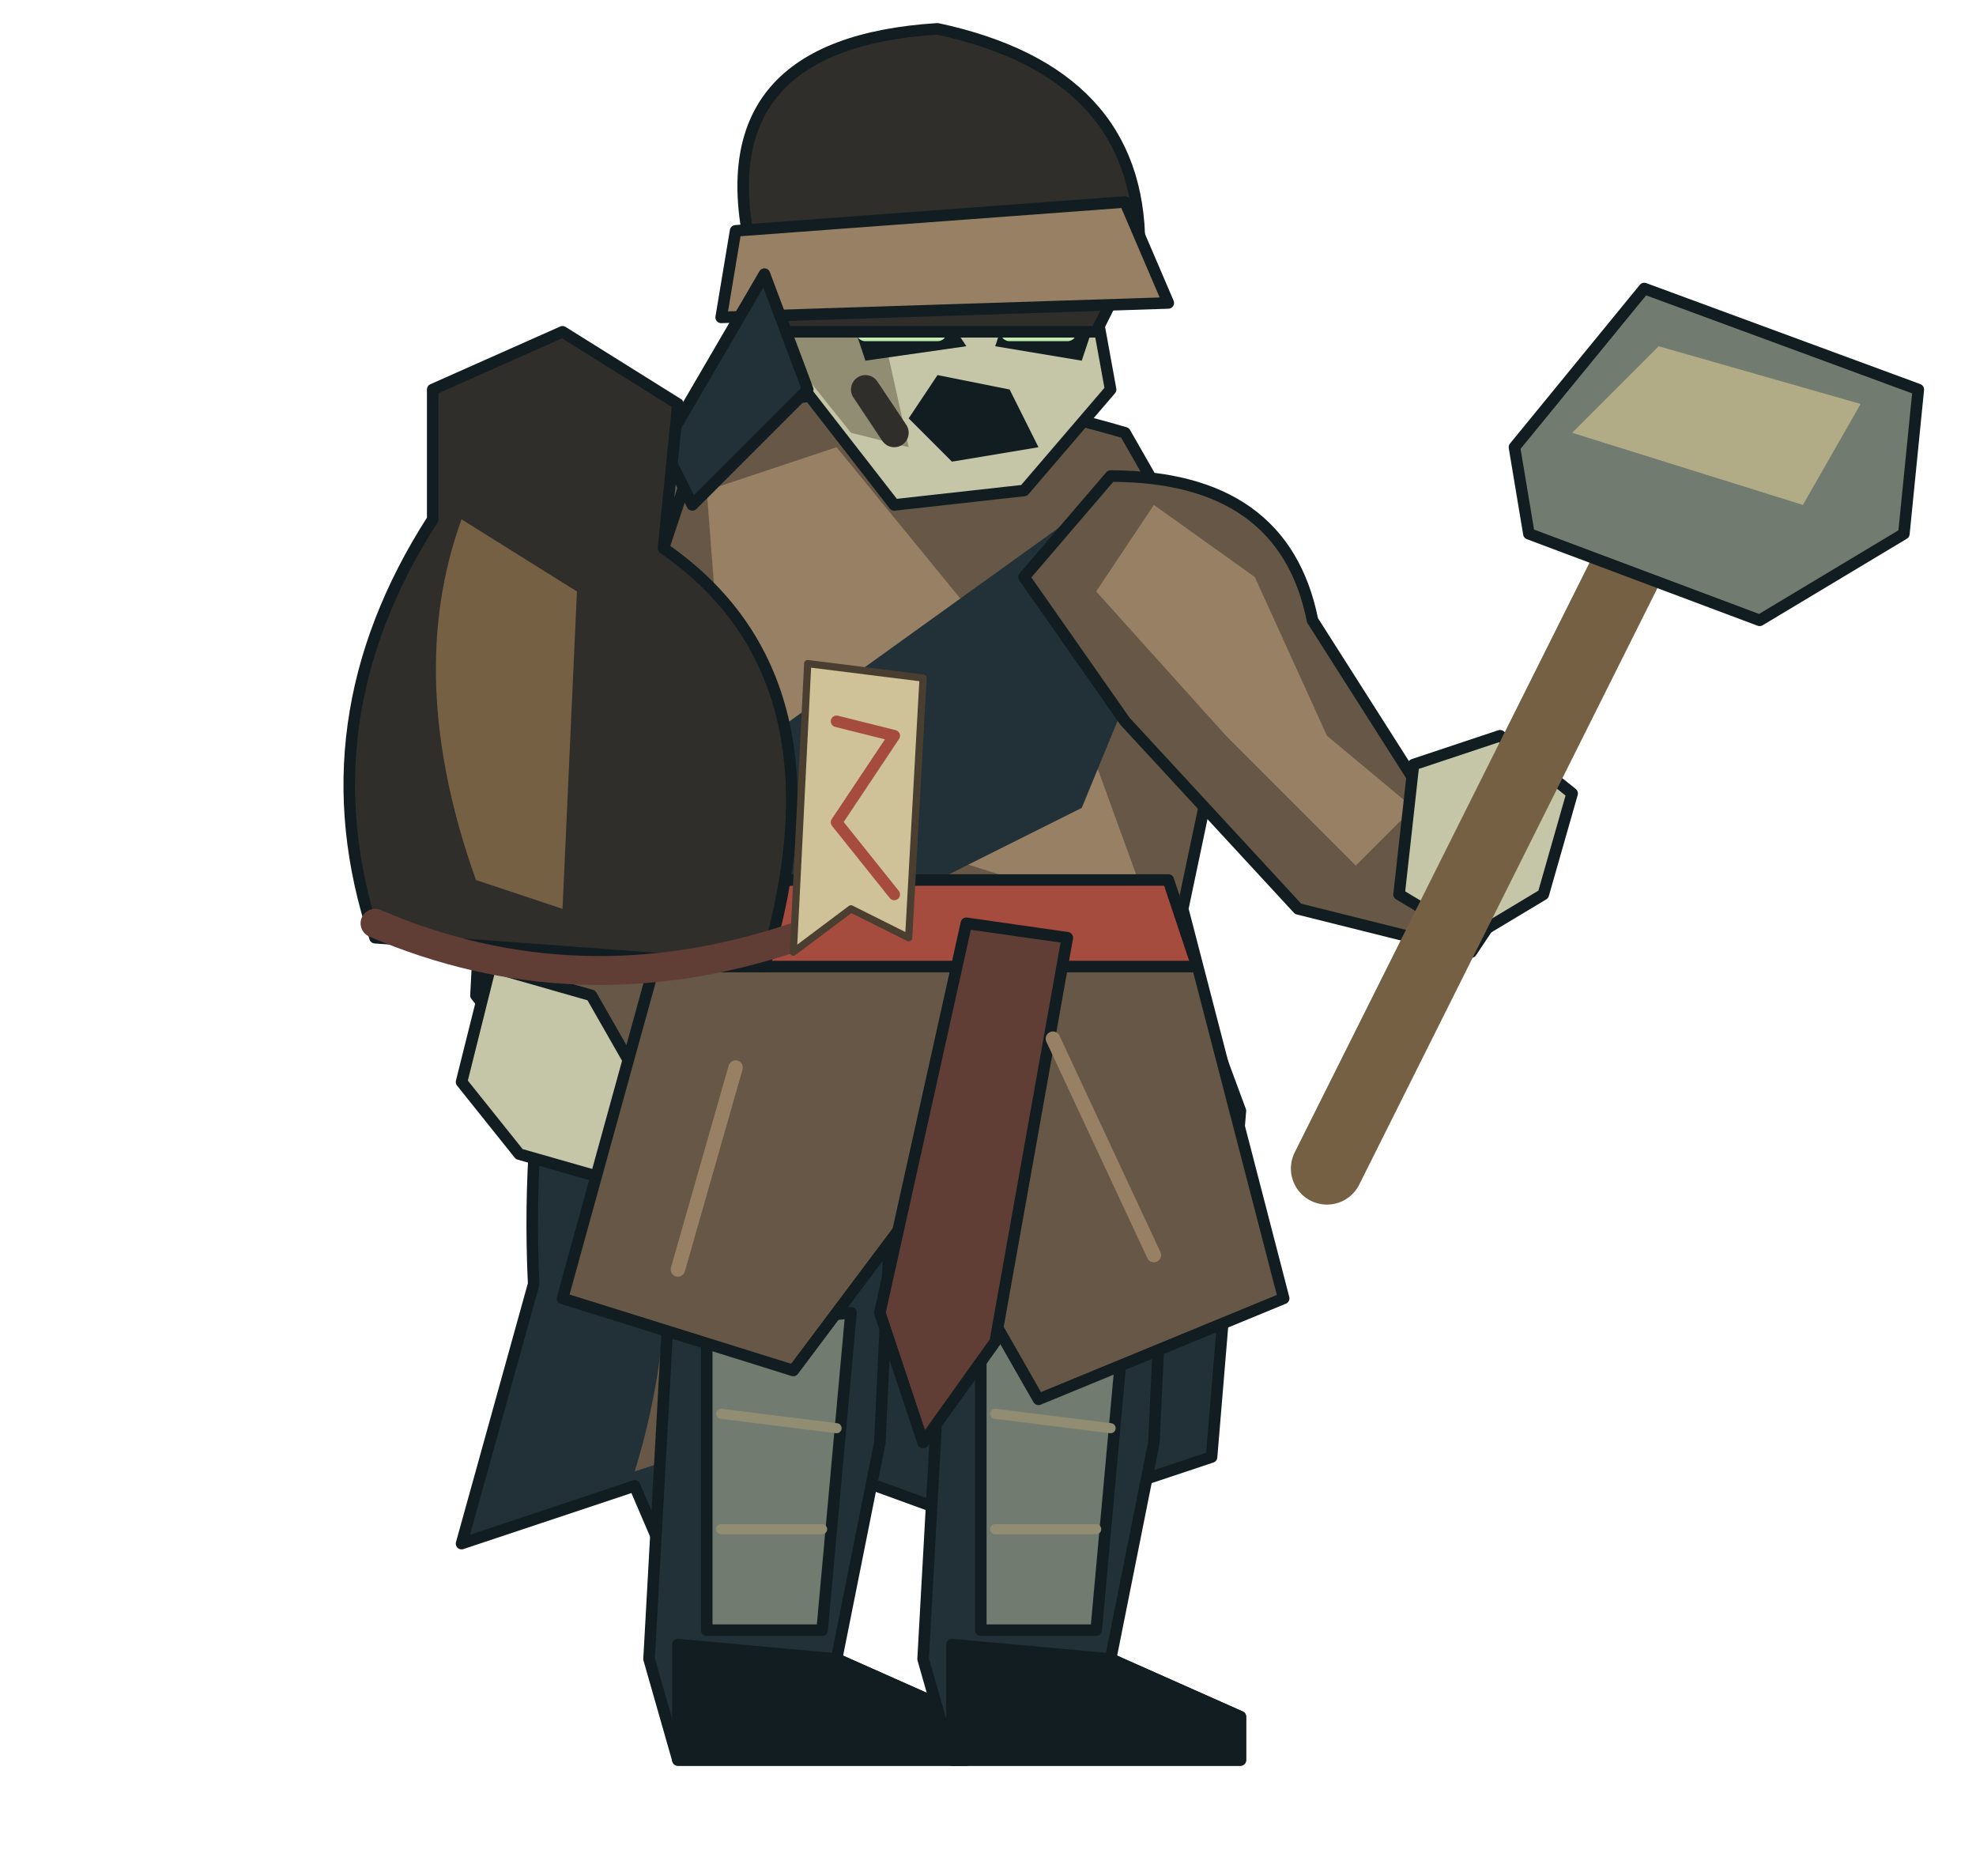
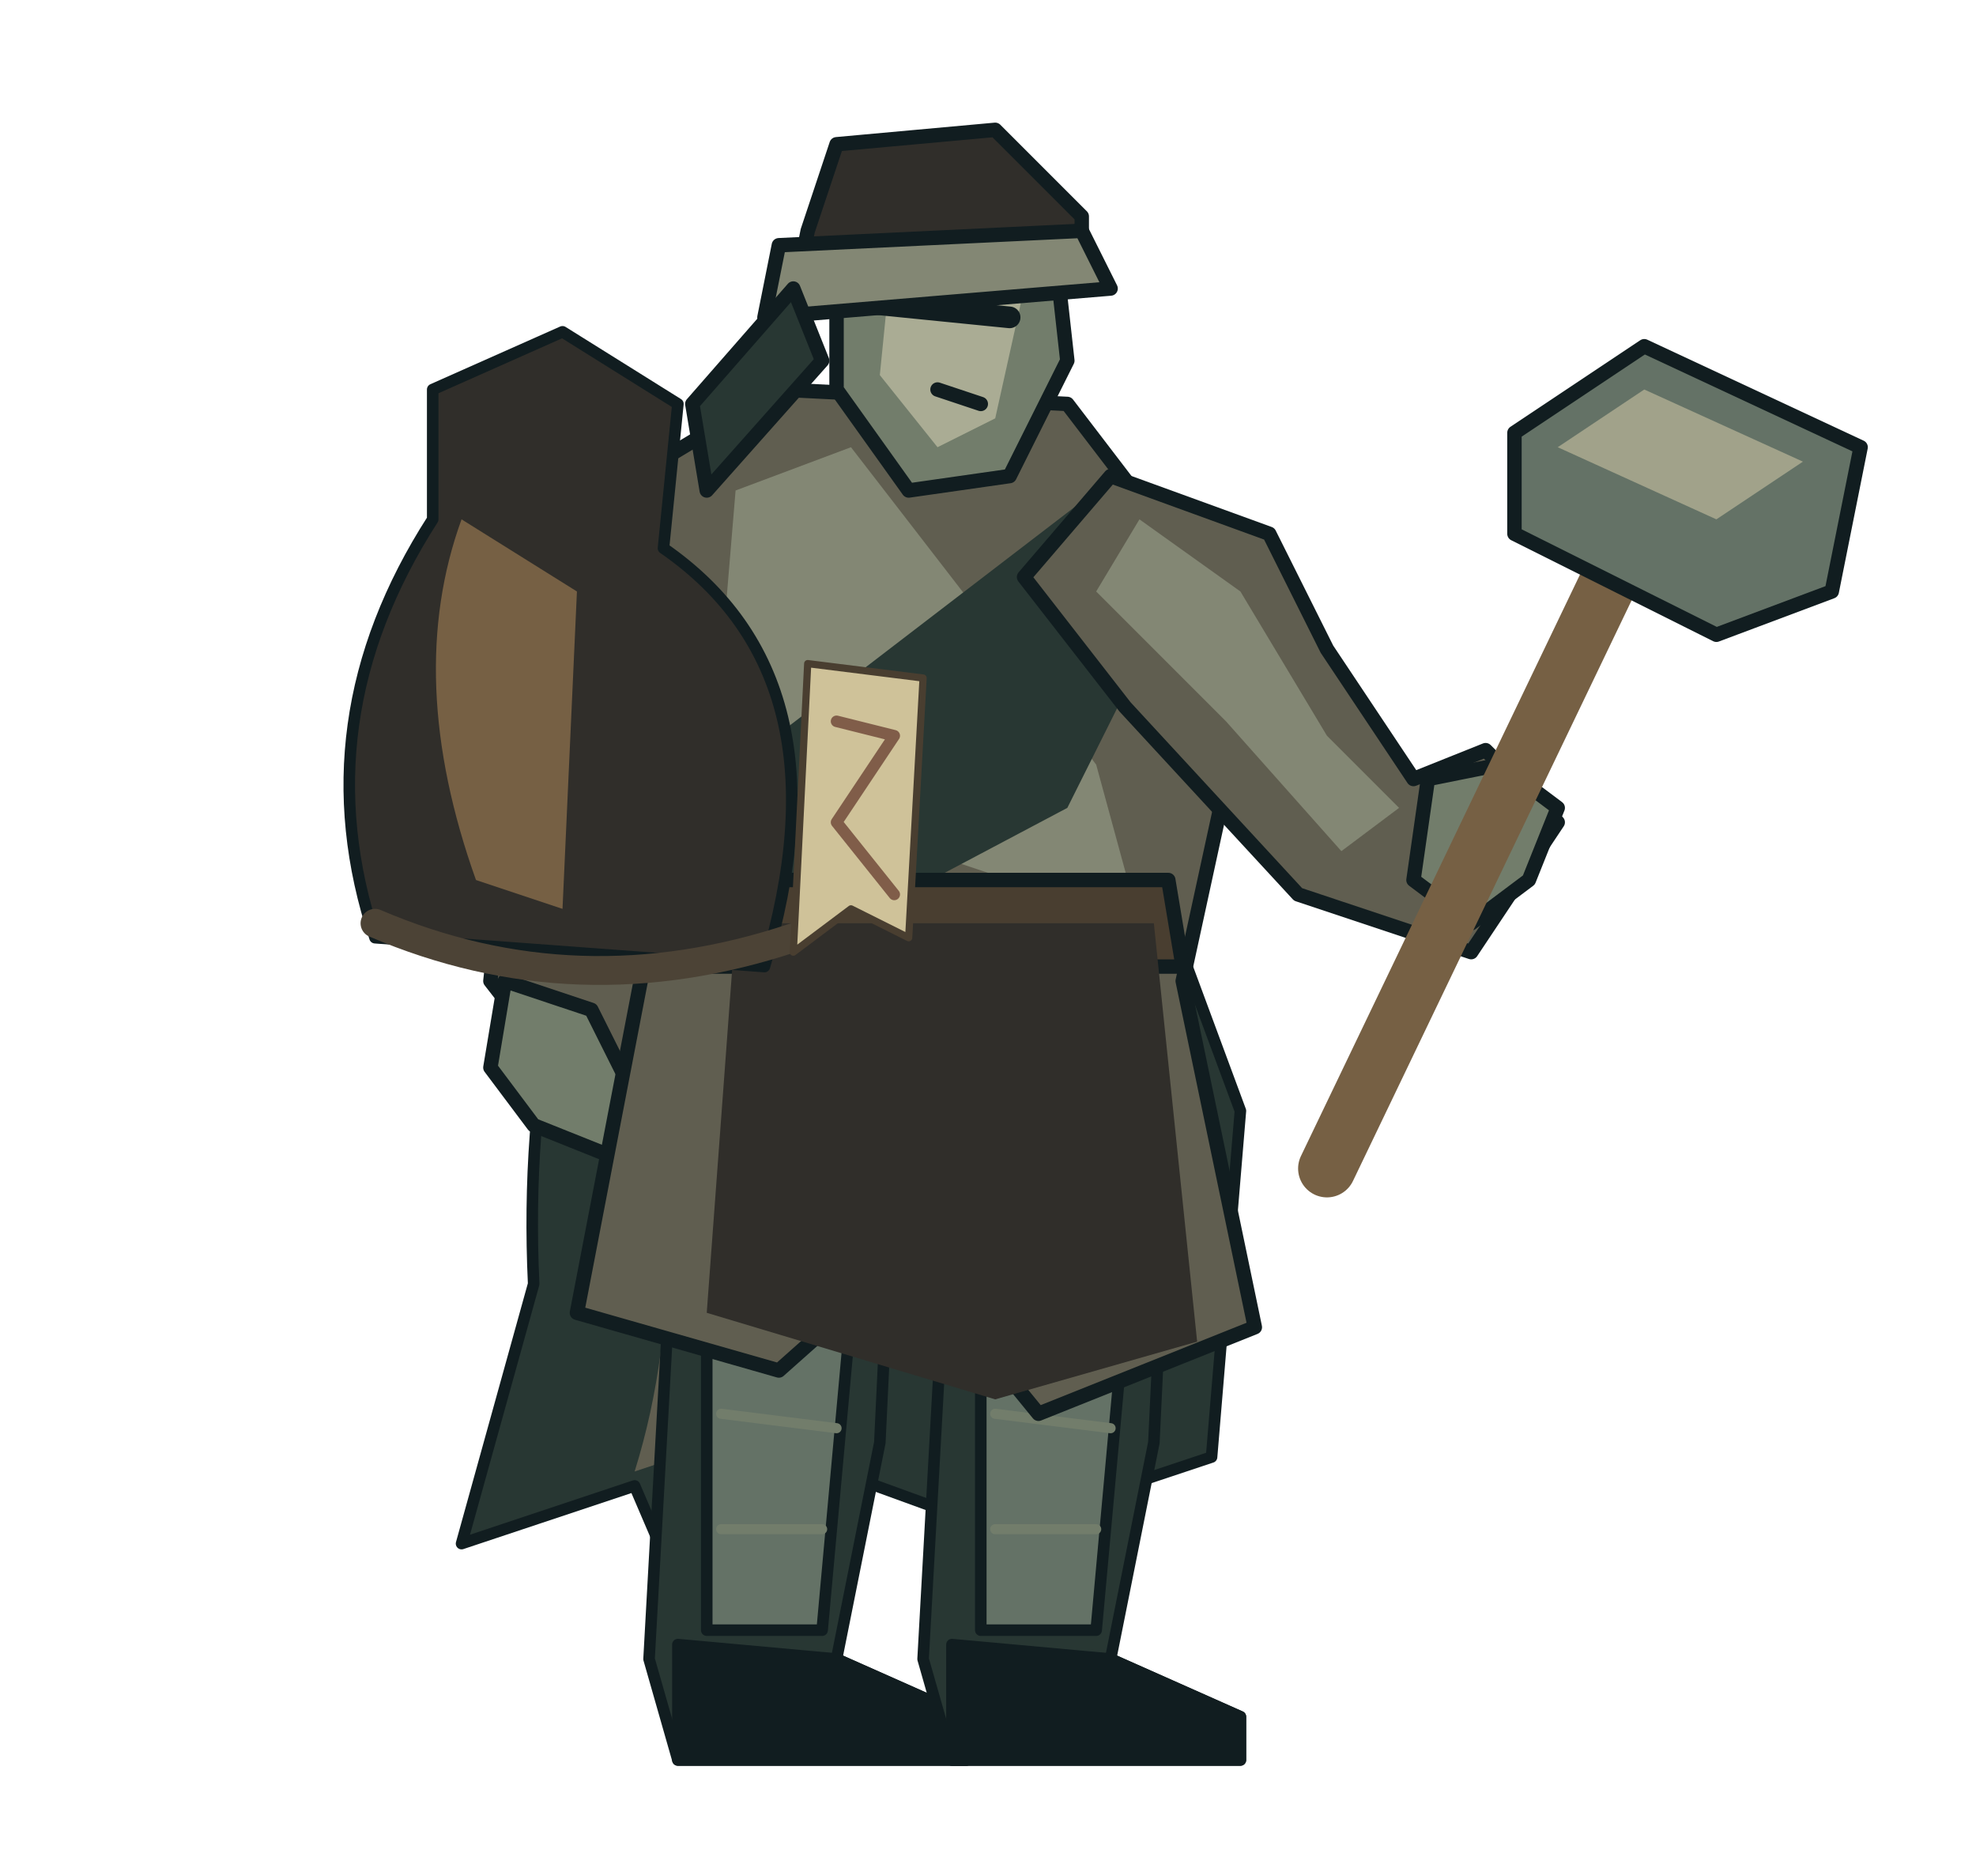
<svg xmlns="http://www.w3.org/2000/svg" viewBox="-65 -122 137 130" role="img">
  <g id="back-skirt" stroke-linejoin="round" stroke-linecap="round">
-     <path d="M-20 -72 Q-29 -54 -28 -33 L-33 -15 -21 -19 -18 -12 -7 -20 4 -16 19 -21 21 -45 11 -72Z" fill="#213137" stroke="#111d20" stroke-width="0.8" data-lod="0" />
-     <path d="M-22 -57 Q-16 -36 -21 -20 L-12 -23 -7 -19 -8 -48Z" fill="#665746" stroke="none" stroke-width="0.8" data-lod="0" />
+     <path d="M-20 -72 Q-29 -54 -28 -33 L-33 -15 -21 -19 -18 -12 -7 -20 4 -16 19 -21 21 -45 11 -72Z" fill="#283733" stroke="#111d20" stroke-width="0.8" data-lod="0" />
+     <path d="M-22 -57 Q-16 -36 -21 -20 L-12 -23 -7 -19 -8 -48Z" fill="#605e50" stroke="none" stroke-width="0.8" data-lod="0" />
  </g>
  <g id="back-arm" stroke-linejoin="round" stroke-linecap="round">
-     <path d="M-15 -90 Q-29 -89 -31 -72 L-32 -53 -24 -43 -17 -49 -21 -64 -9 -80Z" fill="#665746" stroke="#111d20" stroke-width="0.8" data-lod="0" />
-     <path d="M-31 -55 L-24 -53 -20 -46 -22 -40 -29 -42 -33 -47Z" fill="#c5c5a8" stroke="#111d20" stroke-width="0.8" data-lod="0" />
+     <path d="M-15 -89 L-24 -87 -29 -72 -31 -54 -24 -45 -18 -50 -21 -64 -10 -80Z" fill="#605e50" stroke="#111d20" stroke-width="1" data-lod="0" />
+     <path d="M-30 -54 L-24 -52 -21 -46 -23 -42 -28 -44 -31 -48Z" fill="#727d6b" stroke="#111d20" stroke-width="1" data-lod="0" />
  </g>
  <g id="left-leg" stroke-linejoin="round" stroke-linecap="round">
-     <path d="M-18 -43 L-3 -43 -4 -22 -7 -7 2 -3 2 0 -18 0 -20 -7 -19 -25Z" fill="#213137" stroke="#111d20" stroke-width="0.8" data-lod="0" />
-     <path d="M-16 -30 L-6 -31 -8 -9 -16 -9Z" fill="#727b70" stroke="#111d20" stroke-width="0.8" data-lod="0" />
-     <path d="M-15 -24 L-7 -23 M-15 -16 L-8 -16" fill="none" stroke="#918d73" stroke-width="0.7" data-lod="1" />
+     <path d="M-18 -43 L-3 -43 -4 -22 -7 -7 2 -3 2 0 -18 0 -20 -7 -19 -25Z" fill="#283733" stroke="#111d20" stroke-width="0.8" data-lod="0" />
+     <path d="M-16 -30 L-6 -31 -8 -9 -16 -9Z" fill="#647266" stroke="#111d20" stroke-width="0.8" data-lod="0" />
+     <path d="M-15 -24 L-7 -23 M-15 -16 L-8 -16" fill="none" stroke="#727d6b" stroke-width="0.7" data-lod="1" />
    <path d="M-18 -8 L-7 -7 2 -3 2 0 -18 0Z" fill="#111d20" stroke="#111d20" stroke-width="0.8" data-lod="0" />
  </g>
  <g id="right-leg" stroke-linejoin="round" stroke-linecap="round">
-     <path d="M1 -43 L16 -43 15 -22 12 -7 21 -3 21 0 1 0 -1 -7 0 -25Z" fill="#213137" stroke="#111d20" stroke-width="0.8" data-lod="0" />
-     <path d="M3 -30 L13 -31 11 -9 3 -9Z" fill="#727b70" stroke="#111d20" stroke-width="0.8" data-lod="0" />
-     <path d="M4 -24 L12 -23 M4 -16 L11 -16" fill="none" stroke="#918d73" stroke-width="0.7" data-lod="1" />
+     <path d="M1 -43 L16 -43 15 -22 12 -7 21 -3 21 0 1 0 -1 -7 0 -25Z" fill="#283733" stroke="#111d20" stroke-width="0.8" data-lod="0" />
+     <path d="M3 -30 L13 -31 11 -9 3 -9Z" fill="#647266" stroke="#111d20" stroke-width="0.8" data-lod="0" />
+     <path d="M4 -24 L12 -23 M4 -16 L11 -16" fill="none" stroke="#727d6b" stroke-width="0.7" data-lod="1" />
    <path d="M1 -8 L12 -7 21 -3 21 0 1 0Z" fill="#111d20" stroke="#111d20" stroke-width="0.8" data-lod="0" />
  </g>
  <g id="torso" stroke-linejoin="round" stroke-linecap="round">
-     <path d="M-16 -93 Q-4 -97 13 -92 L21 -78 17 -59 24 -32 7 -25 -1 -39 -10 -27 -26 -32 -18 -61 -21 -78Z" fill="#665746" stroke="#111d20" stroke-width="0.8" data-lod="0" />
-     <path d="M-16 -88 L-7 -91 11 -69 15 -58 -4 -64 -15 -75Z" fill="#988065" stroke="none" stroke-width="0.8" data-lod="0" />
-     <path d="M12 -88 L17 -83 10 -66 -8 -57 -20 -65Z" fill="#213137" stroke="none" stroke-width="0.8" data-lod="0" />
-     <path d="M-17 -61 L16 -61 18 -55 -18 -55Z" fill="#a64c3e" stroke="#111d20" stroke-width="0.8" data-lod="0" />
-     <path d="M2 -58 L9 -57 4 -29 -1 -22 -4 -31Z" fill="#603d35" stroke="#111d20" stroke-width="0.8" data-lod="0" />
-     <path d="M-14 -48 L-18 -34 M8 -50 L15 -35" fill="none" stroke="#988065" stroke-width="1" data-lod="1" />
+     <path d="M-21 -89 L-11 -95 9 -94 22 -77 17 -54 22 -30 7 -24 -2 -35 -11 -27 -25 -31 -20 -57 -25 -75Z" fill="#605e50" stroke="#111d20" stroke-width="1" data-lod="0" />
+     <path d="M-14 -88 L-6 -91 11 -69 14 -58 -4 -64 -15 -76Z" fill="#838774" stroke="none" stroke-width="1" data-lod="0" />
+     <path d="M11 -88 L17 -82 9 -66 -8 -57 -19 -65Z" fill="#283733" stroke="none" stroke-width="1" data-lod="0" />
+     <path d="M-17 -61 L16 -61 17 -55 -18 -55Z" fill="#493e30" stroke="#111d20" stroke-width="1" data-lod="0" />
+     <path d="M-14 -58 L15 -58 18 -29 4 -25 -16 -31Z" fill="#302e2a" stroke="none" stroke-width="1" data-lod="0" />
  </g>
  <g id="head" stroke-linejoin="round" stroke-linecap="round">
-     <path d="M-10 -108 Q-1 -113 10 -106 L12 -95 6 -88 -3 -87 -10 -96Z" fill="#c5c5a8" stroke="#111d20" stroke-width="0.8" data-lod="0" />
-     <path d="M-10 -103 L-4 -100 -2 -91 -6 -92 -10 -97Z" fill="#918d73" stroke="none" stroke-width="0.8" data-lod="0" />
-     <path d="M-6 -100 L0 -101 2 -98 -5 -97Z" fill="#111d20" stroke="none" stroke-width="0.8" data-lod="0" />
-     <path d="M5 -101 L11 -100 10 -97 4 -98Z" fill="#111d20" stroke="none" stroke-width="0.8" data-lod="0" />
-     <path d="M-5 -99 L0 -99 M5 -99 L9 -99" fill="none" stroke="#c3ebaf" stroke-width="1.3" data-lod="0" />
-     <path d="M0 -96 L5 -95 7 -91 1 -90 -2 -93Z" fill="#111d20" stroke="none" stroke-width="0.8" data-lod="0" />
-     <path d="M-8 -105 L-3 -103 M8 -104 L10 -102" fill="none" stroke="#603d35" stroke-width="0.8" data-lod="1" />
-     <path d="M-7 -105 L-4 -102 M7 -105 L9 -103 M-5 -95 L-3 -92" fill="none" stroke="#302e2a" stroke-width="2" data-lod="0" />
+     <path d="M-7 -107 L1 -110 8 -106 9 -97 5 -89 -2 -88 -7 -95Z" fill="#727d6b" stroke="#111d20" stroke-width="1" data-lod="0" />
+     <path d="M-3 -106 L3 -107 6 -102 4 -93 0 -91 -4 -96Z" fill="#aaac94" stroke="none" stroke-width="1" data-lod="0" />
+     <path d="M-5 -101 L5 -100" fill="none" stroke="#111d20" stroke-width="1.5" data-lod="0" />
+     <path d="M0 -95 L3 -94" fill="none" stroke="#111d20" stroke-width="1" data-lod="0" />
  </g>
  <g id="jeonrip" stroke-linejoin="round" stroke-linecap="round">
-     <path d="M-13 -105 Q-16 -119 0 -120 Q14 -117 14 -105 L11 -99 -11 -99Z" fill="#302e2a" stroke="#111d20" stroke-width="0.8" data-lod="0" />
-     <path d="M-14 -106 L13 -108 16 -101 -15 -100Z" fill="#988065" stroke="#111d20" stroke-width="0.8" data-lod="0" />
-     <path d="M-12 -103 L-19 -91 -17 -87 -9 -95Z" fill="#213137" stroke="#111d20" stroke-width="0.8" data-lod="0" />
+     <path d="M-9 -106 L-7 -112 4 -113 10 -107 10 -102 -10 -101Z" fill="#302e2a" stroke="#111d20" stroke-width="1" data-lod="0" />
+     <path d="M-11 -105 L10 -106 12 -102 -12 -100Z" fill="#838774" stroke="#111d20" stroke-width="1" data-lod="0" />
+     <path d="M-10 -102 L-17 -94 -16 -88 -8 -97Z" fill="#283733" stroke="#111d20" stroke-width="1" data-lod="0" />
  </g>
  <g id="front-arm" stroke-linejoin="round" stroke-linecap="round">
-     <path d="M12 -89 Q24 -89 26 -79 L33 -68 38 -70 43 -65 37 -56 25 -59 13 -72 6 -82Z" fill="#665746" stroke="#111d20" stroke-width="0.8" data-lod="0" />
-     <path d="M15 -87 L22 -82 27 -71 33 -66 29 -62 20 -71 11 -81Z" fill="#988065" stroke="none" stroke-width="0.8" data-lod="0" />
-     <path d="M33 -69 L39 -71 44 -67 42 -60 37 -57 32 -60Z" fill="#c5c5a8" stroke="#111d20" stroke-width="0.8" data-lod="0" />
+     <path d="M12 -89 L23 -85 27 -77 33 -68 38 -70 43 -65 37 -56 25 -60 13 -73 6 -82Z" fill="#605e50" stroke="#111d20" stroke-width="1" data-lod="0" />
+     <path d="M14 -86 L21 -81 27 -71 32 -66 28 -63 20 -72 11 -81Z" fill="#838774" stroke="none" stroke-width="1" data-lod="0" />
+     <path d="M34 -68 L39 -69 43 -66 41 -61 37 -58 33 -61Z" fill="#727d6b" stroke="#111d20" stroke-width="1" data-lod="0" />
  </g>
  <g id="weapon" stroke-linejoin="round" stroke-linecap="round">
-     <path d="M27 -41 L52 -91" fill="none" stroke="#766044" stroke-width="5" data-lod="0" />
-     <path d="M40 -91 L49 -102 68 -95 67 -85 57 -79 41 -85Z" fill="#727b70" stroke="#111d20" stroke-width="0.8" data-lod="0" />
-     <path d="M44 -92 L50 -98 64 -94 60 -87Z" fill="#b1ab86" stroke="none" stroke-width="0.8" data-lod="0" />
+     <path d="M27 -41 L51 -91" fill="none" stroke="#766044" stroke-width="4" data-lod="0" />
+     <path d="M40 -92 L49 -98 64 -91 62 -81 54 -78 40 -85Z" fill="#647266" stroke="#111d20" stroke-width="1" data-lod="0" />
+     <path d="M43 -91 L49 -95 60 -90 54 -86Z" fill="#a1a28a" stroke="none" stroke-width="1" data-lod="0" />
  </g>
  <g id="bell-mould" stroke-linejoin="round" stroke-linecap="round">
    <path d="M-39 -57 Q-44 -72 -35 -86 L-35 -95 -26 -99 -18 -94 -19 -84 Q-6 -75 -12 -55Z" fill="#302e2a" stroke="#111d20" stroke-width="0.8" data-lod="0" />
    <path d="M-33 -86 Q-37 -75 -32 -61 L-26 -59 -25 -81Z" fill="#766044" stroke="none" stroke-width="0.8" data-lod="0" />
-     <path d="M-39 -58 Q-25 -52 -10 -57" fill="none" stroke="#603d35" stroke-width="2" data-lod="0" />
+     <path d="M-39 -58 Q-25 -52 -10 -57" fill="none" stroke="#4c4336" stroke-width="2" data-lod="0" />
  </g>
  <g id="seal" stroke-linejoin="round" stroke-linecap="round">
    <path d="M-9 -76l8 1 -1 18 -4 -2 -4 3Z" fill="#cfc299" stroke="#493e30" stroke-width="0.5" data-lod="0" />
-     <path d="M-7 -72L-3 -71 -7 -65 -3 -60" fill="none" stroke="#a64c3e" stroke-width="0.8" data-lod="1" />
+     <path d="M-7 -72L-3 -71 -7 -65 -3 -60" fill="none" stroke="#805d49" stroke-width="0.8" data-lod="1" />
  </g>
</svg>
